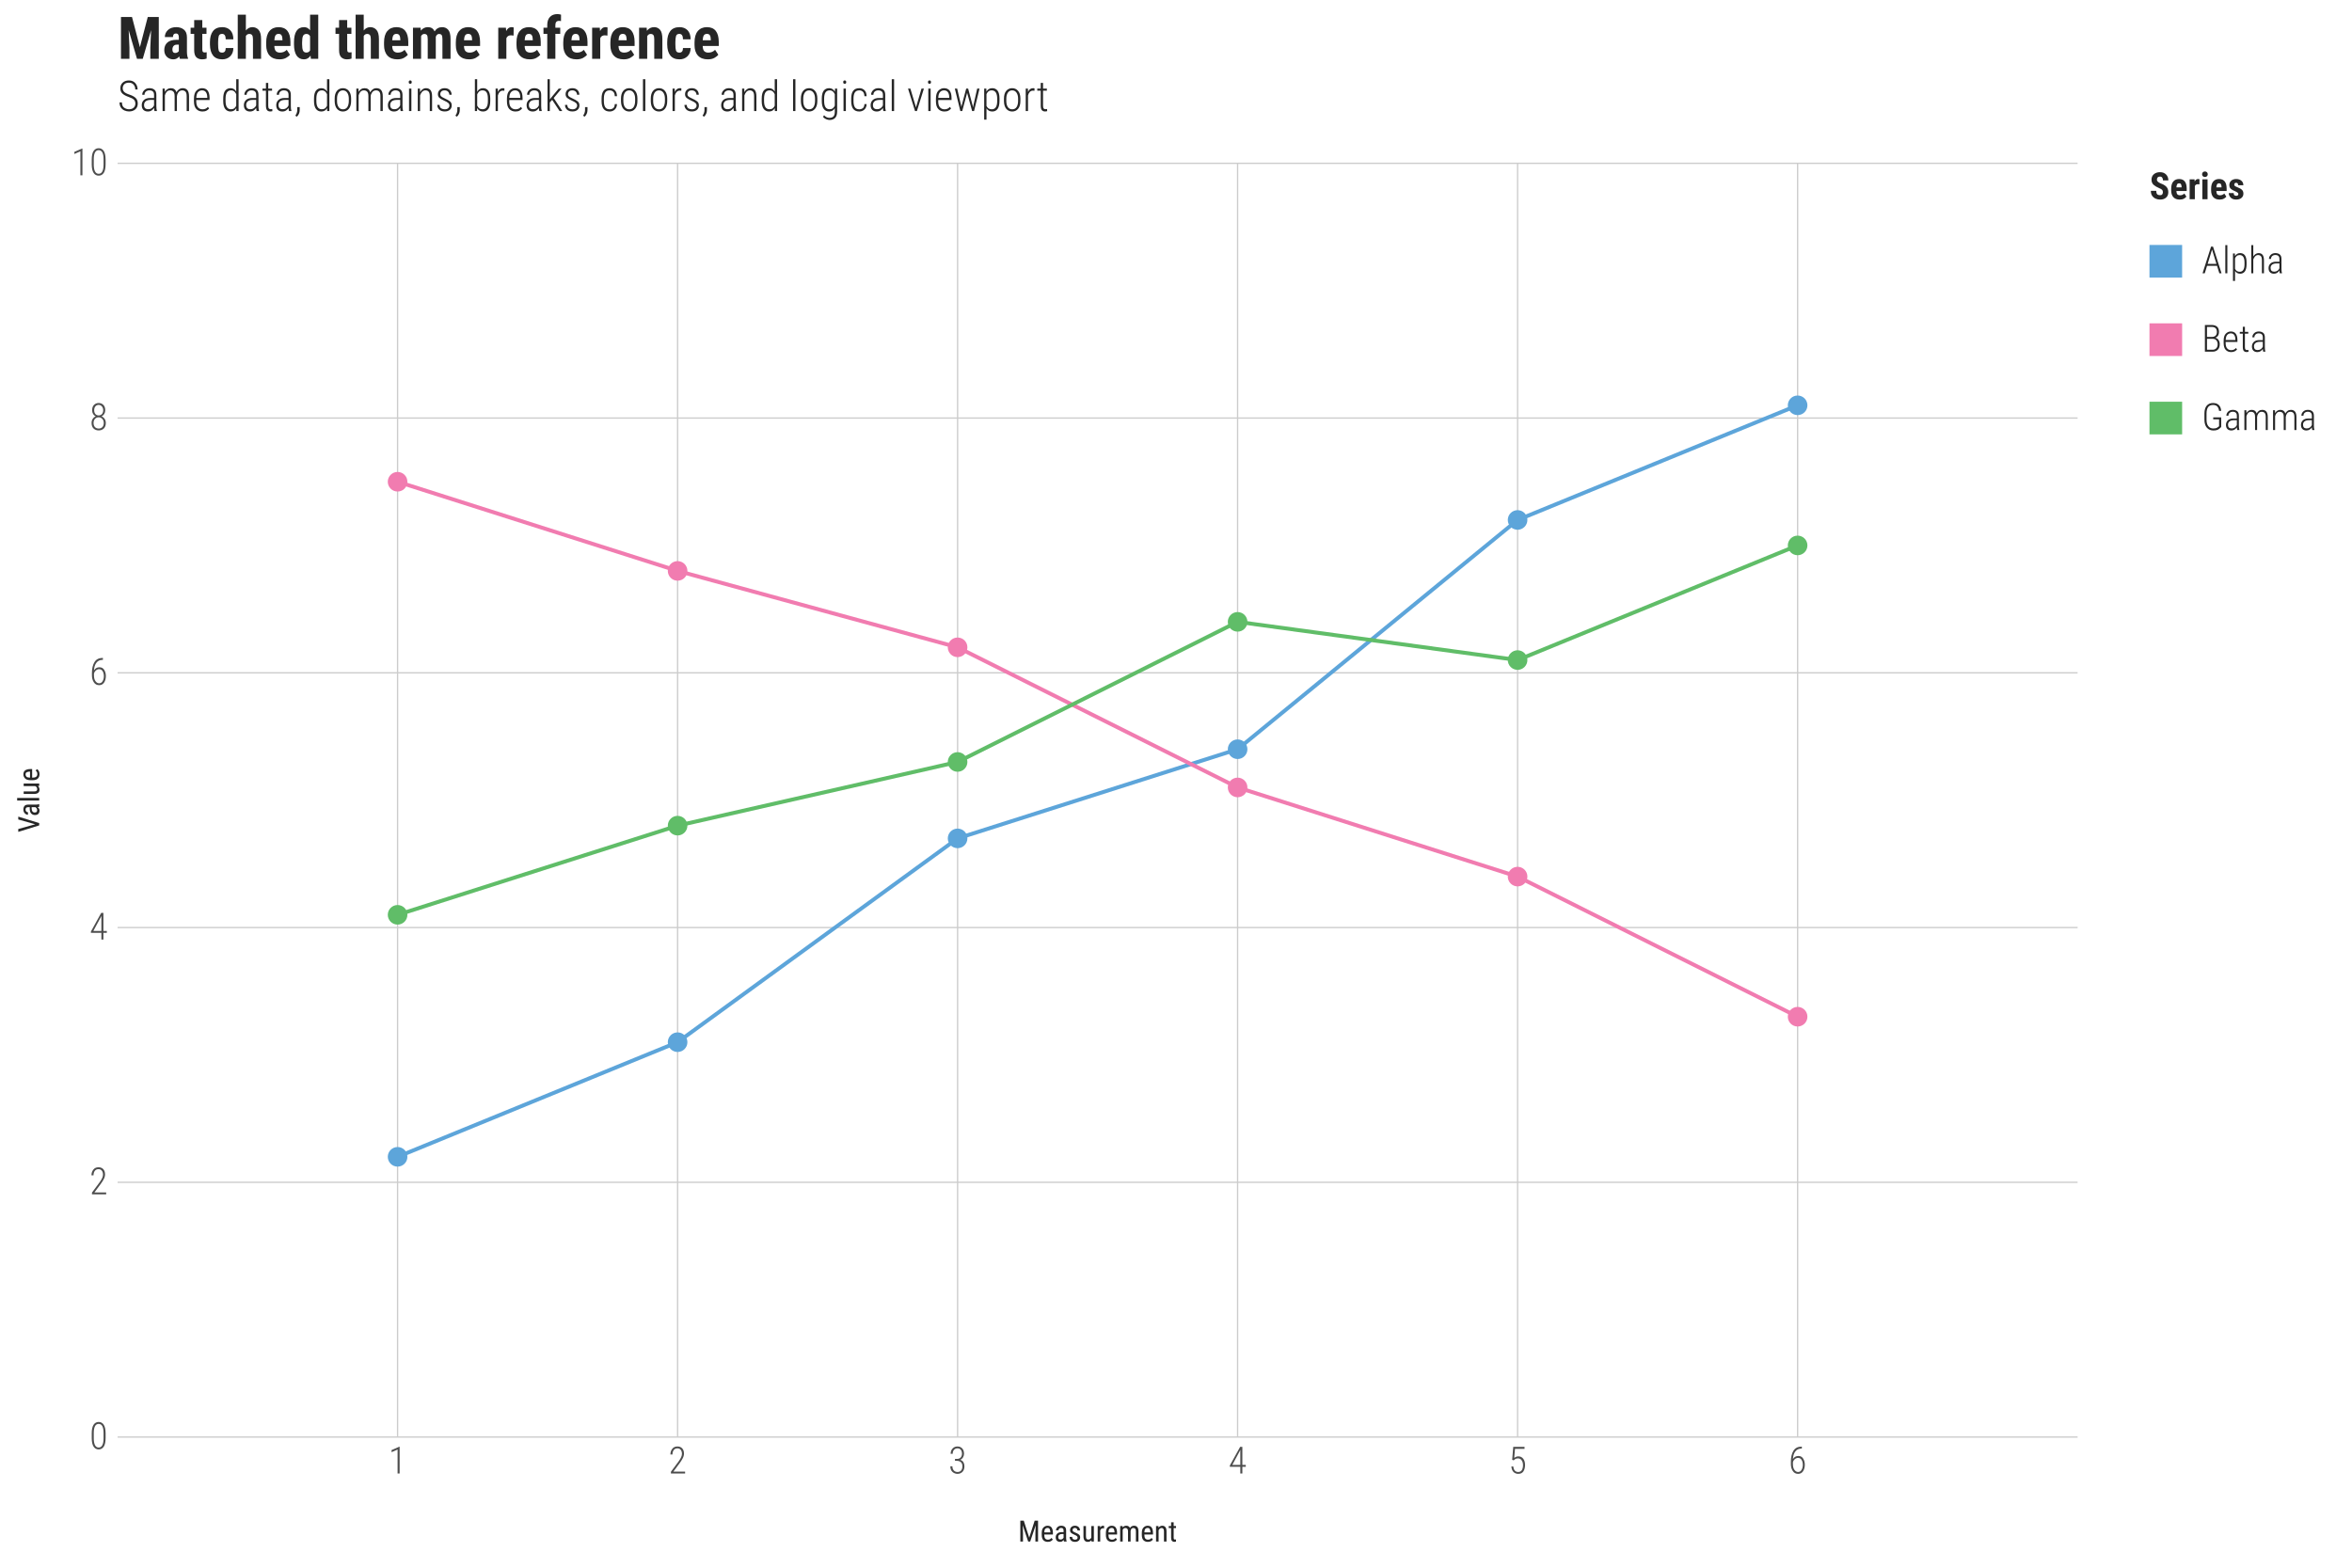
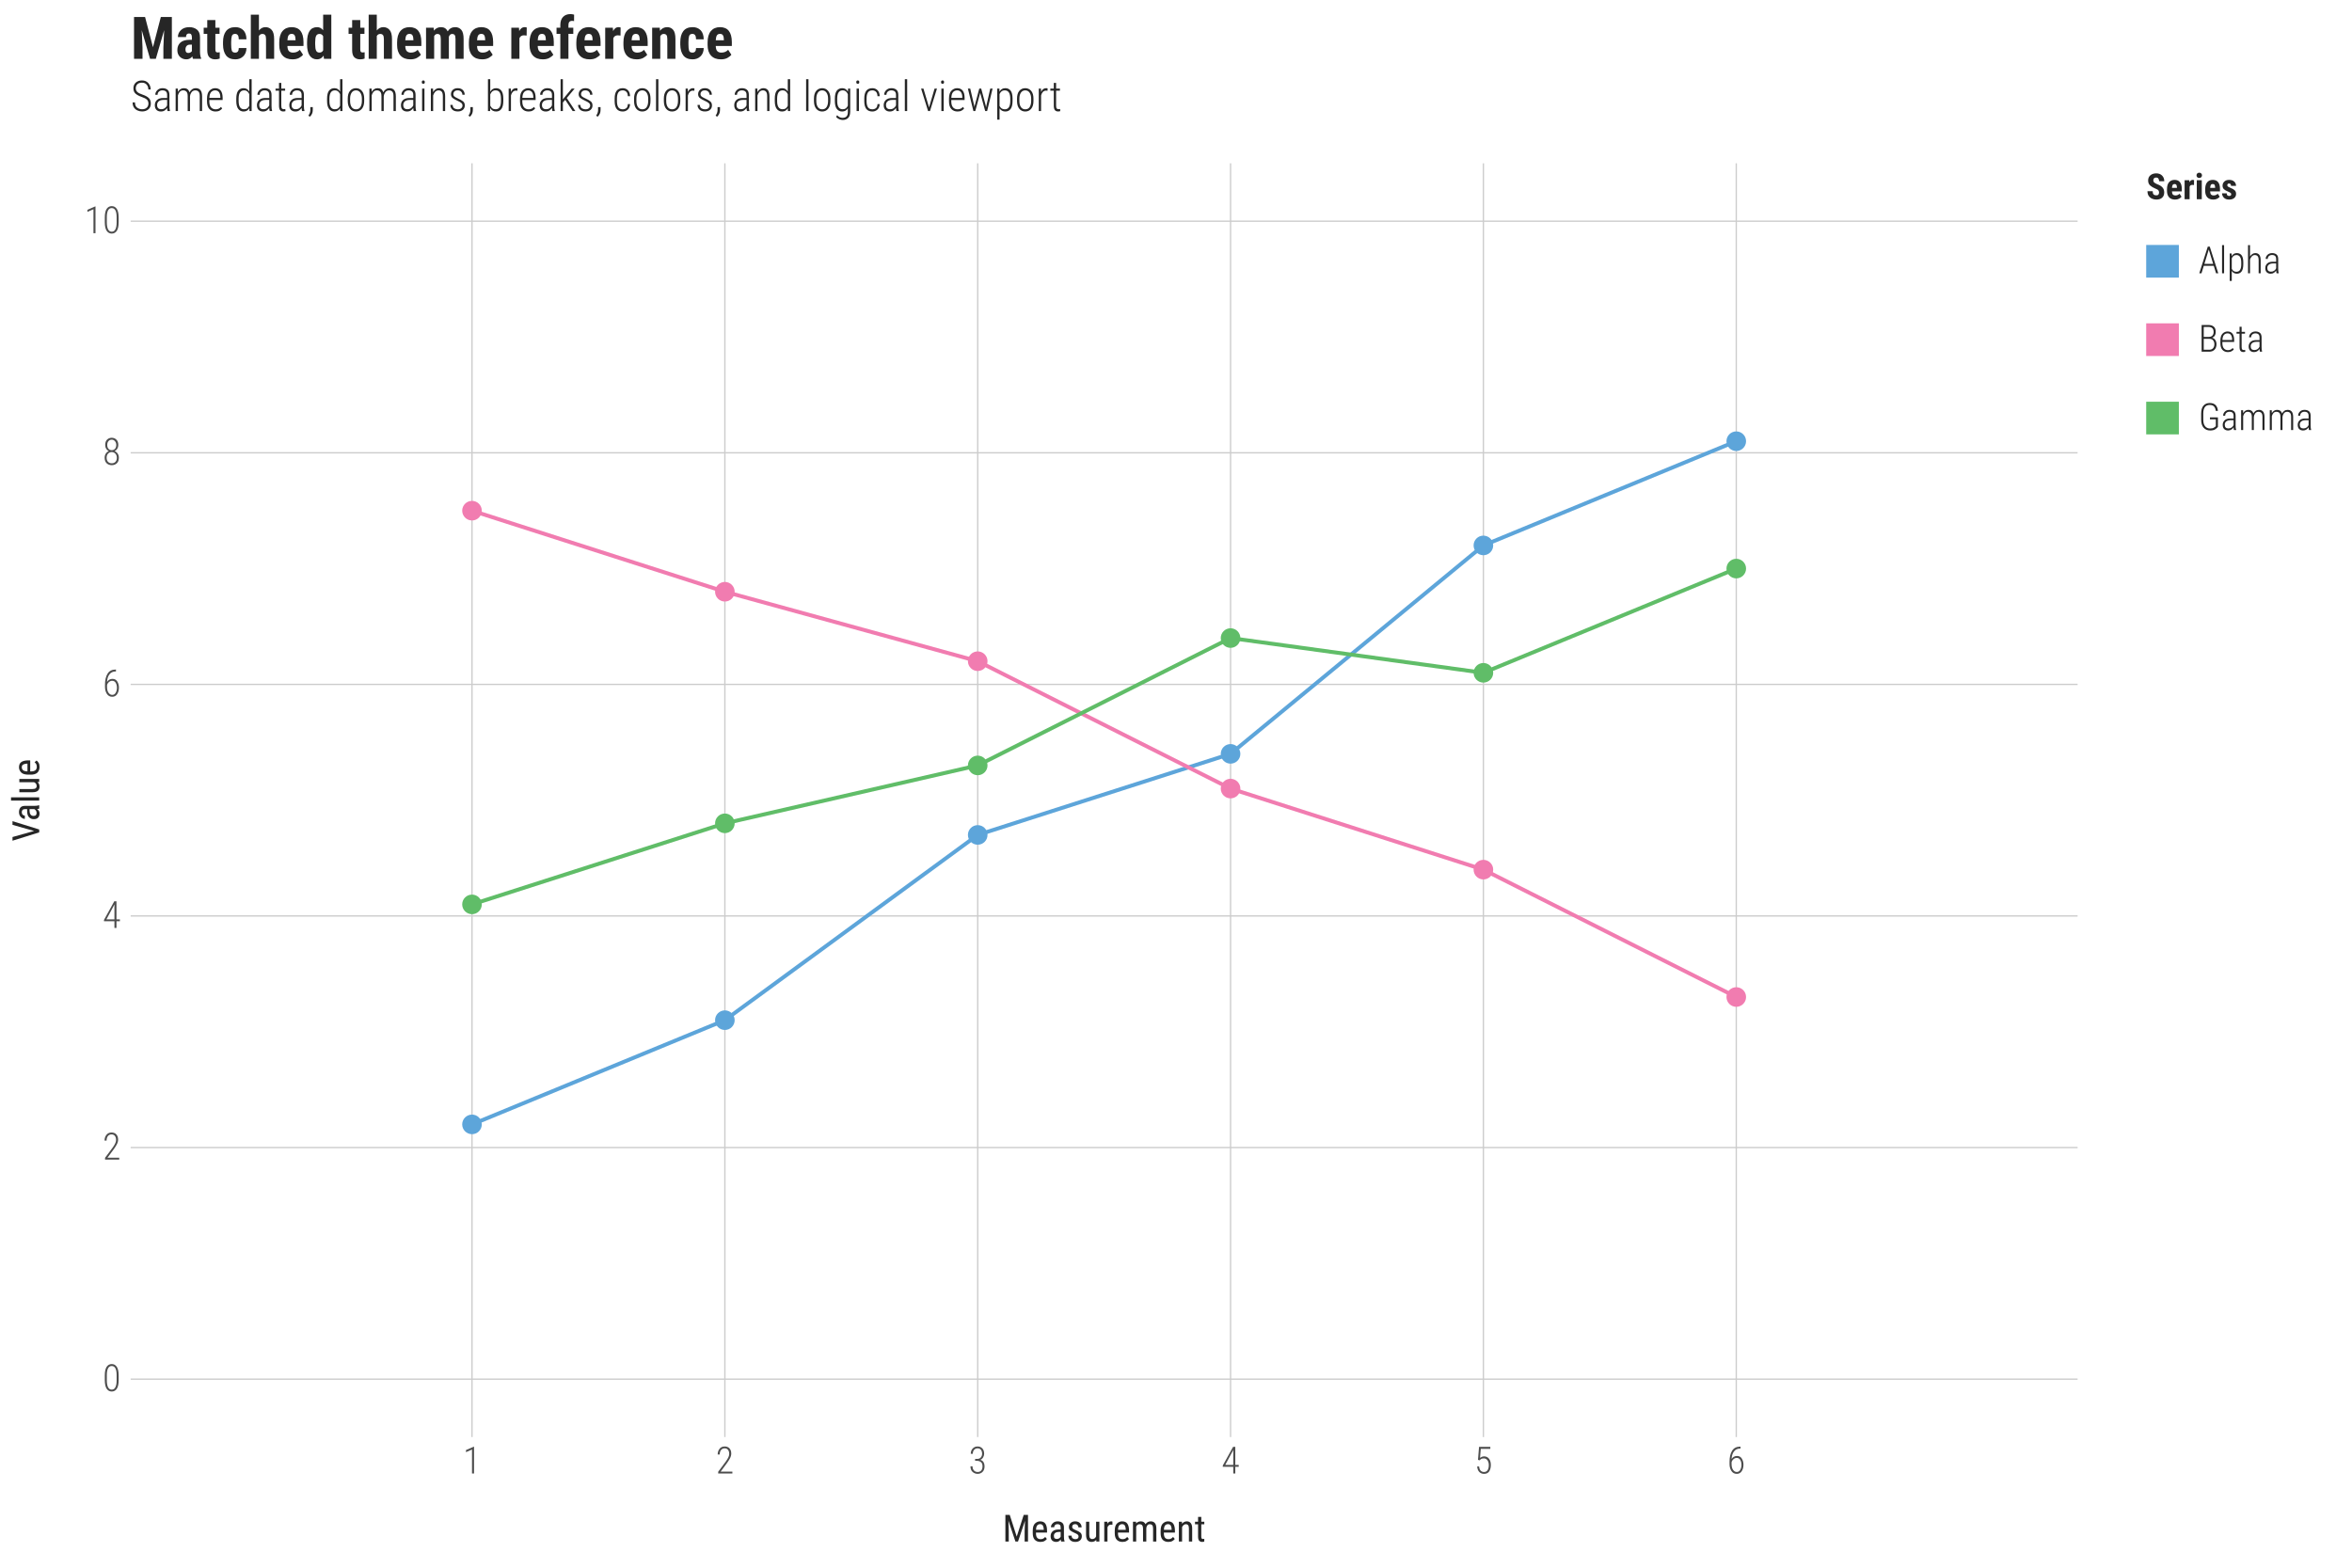
<svg xmlns="http://www.w3.org/2000/svg" width="720" height="480" viewBox="0 0 720 480" role="img" aria-label="Matched theme reference" class="gg-plot" font-family="&quot;Roboto Condensed&quot;, &quot;Arial Narrow&quot;, Arial, sans-serif" font-size="11.5" font-weight="300" text-rendering="optimizeLegibility" shape-rendering="geometricPrecision">
  <style>
@font-face{font-family:"Roboto Condensed";src:url("../../../packages/svelte/src/lib/fonts/RobotoCondensed-Light.ttf") format("truetype");font-weight:300}
@font-face{font-family:"Roboto Condensed";src:url("../../../packages/svelte/src/lib/fonts/RobotoCondensed-Regular.ttf") format("truetype");font-weight:400}
@font-face{font-family:"Roboto Condensed";src:url("../../../packages/svelte/src/lib/fonts/RobotoCondensed-Bold.ttf") format("truetype");font-weight:700}
</style>
  <rect class="gg-paper" width="720" height="480" fill="var(--gg-paper, #ffffff)" />
-   <text class="gg-title" x="36" y="18" font-size="18" font-weight="700" fill="var(--gg-ink, #262626)">Matched theme reference</text>
-   <text class="gg-subtitle" x="36" y="34" font-size="13" font-weight="300" fill="var(--gg-ink, #262626)">Same data, domains, breaks, colors, and logical viewport</text>
+   <text class="gg-title" x="40" y="18" font-size="18" font-weight="700" fill="var(--gg-ink, #262626)">Matched theme reference</text>
+   <text class="gg-subtitle" x="40" y="34" font-size="13" font-weight="300" fill="var(--gg-ink, #262626)">Same data, domains, breaks, colors, and logical viewport</text>
  <defs>
    <clipPath id="gg-clip-0">
-       <rect width="600" height="390" />
+       <rect width="596" height="390" />
    </clipPath>
  </defs>
-   <g class="gg-panel" data-panel="0" transform="translate(36,50)">
-     <rect class="gg-panel-background" width="600" height="390" fill="var(--gg-panel, #ffffff)" />
+   <g class="gg-panel" data-panel="0" transform="translate(40,50)">
+     <rect class="gg-panel-background" width="596" height="390" fill="var(--gg-panel, #ffffff)" />
    <g class="gg-grid" stroke="var(--gg-grid, #cccccc)" stroke-width="0.4" vector-effect="non-scaling-stroke">
-       <line x1="85.71" y1="0" x2="85.71" y2="390" />
-       <line x1="171.43" y1="0" x2="171.43" y2="390" />
-       <line x1="257.14" y1="0" x2="257.14" y2="390" />
-       <line x1="342.86" y1="0" x2="342.86" y2="390" />
-       <line x1="428.57" y1="0" x2="428.57" y2="390" />
-       <line x1="514.29" y1="0" x2="514.29" y2="390" />
-       <line x1="0" y1="390" x2="600" y2="390" />
-       <line x1="0" y1="312" x2="600" y2="312" />
-       <line x1="0" y1="234" x2="600" y2="234" />
-       <line x1="0" y1="156" x2="600" y2="156" />
-       <line x1="0" y1="78" x2="600" y2="78" />
-       <line x1="0" y1="0" x2="600" y2="0" />
+       <line x1="104.49" y1="0" x2="104.49" y2="390" />
+       <line x1="181.9" y1="0" x2="181.9" y2="390" />
+       <line x1="259.3" y1="0" x2="259.3" y2="390" />
+       <line x1="336.7" y1="0" x2="336.7" y2="390" />
+       <line x1="414.1" y1="0" x2="414.1" y2="390" />
+       <line x1="491.51" y1="0" x2="491.51" y2="390" />
+       <line x1="0" y1="372.27" x2="596" y2="372.27" />
+       <line x1="0" y1="301.36" x2="596" y2="301.36" />
+       <line x1="0" y1="230.45" x2="596" y2="230.45" />
+       <line x1="0" y1="159.55" x2="596" y2="159.55" />
+       <line x1="0" y1="88.64" x2="596" y2="88.64" />
+       <line x1="0" y1="17.73" x2="596" y2="17.73" />
    </g>
    <g class="gg-marks" clip-path="url(#gg-clip-0)">
      <g class="gg-batch gg-paths" data-layer="0">
-         <path d="M85.71 304.2L171.43 269.1L257.14 206.7L342.86 179.4L428.57 109.2L514.29 74.1" fill="none" stroke="#5da5da" stroke-width="1.2" stroke-linejoin="round" stroke-linecap="round" />
-         <path d="M85.71 97.5L171.43 124.8L257.14 148.2L342.86 191.1L428.57 218.4L514.29 261.3" fill="none" stroke="#f17cb0" stroke-width="1.2" stroke-linejoin="round" stroke-linecap="round" />
-         <path d="M85.71 230.1L171.43 202.8L257.14 183.3L342.86 140.4L428.57 152.1L514.29 117" fill="none" stroke="#60bd68" stroke-width="1.2" stroke-linejoin="round" stroke-linecap="round" />
+         <path d="M104.49 294.27L181.9 262.36L259.3 205.64L336.7 180.82L414.1 117L491.51 85.09" fill="none" stroke="#5da5da" stroke-width="1.2" stroke-linejoin="round" stroke-linecap="round" />
+         <path d="M104.49 106.36L181.9 131.18L259.3 152.45L336.7 191.45L414.1 216.27L491.51 255.27" fill="none" stroke="#f17cb0" stroke-width="1.2" stroke-linejoin="round" stroke-linecap="round" />
+         <path d="M104.49 226.91L181.9 202.09L259.3 184.36L336.7 145.36L414.1 156L491.51 124.09" fill="none" stroke="#60bd68" stroke-width="1.2" stroke-linejoin="round" stroke-linecap="round" />
      </g>
      <g class="gg-batch gg-points" data-layer="1">
-         <circle cx="85.71" cy="304.2" r="3" fill="#5da5da" />
-         <circle cx="171.43" cy="269.1" r="3" fill="#5da5da" />
-         <circle cx="257.14" cy="206.7" r="3" fill="#5da5da" />
-         <circle cx="342.86" cy="179.4" r="3" fill="#5da5da" />
-         <circle cx="428.57" cy="109.2" r="3" fill="#5da5da" />
-         <circle cx="514.29" cy="74.1" r="3" fill="#5da5da" />
-         <circle cx="85.71" cy="97.5" r="3" fill="#f17cb0" />
-         <circle cx="171.43" cy="124.8" r="3" fill="#f17cb0" />
-         <circle cx="257.14" cy="148.2" r="3" fill="#f17cb0" />
-         <circle cx="342.86" cy="191.1" r="3" fill="#f17cb0" />
-         <circle cx="428.57" cy="218.4" r="3" fill="#f17cb0" />
-         <circle cx="514.29" cy="261.3" r="3" fill="#f17cb0" />
-         <circle cx="85.71" cy="230.1" r="3" fill="#60bd68" />
-         <circle cx="171.43" cy="202.8" r="3" fill="#60bd68" />
-         <circle cx="257.14" cy="183.3" r="3" fill="#60bd68" />
-         <circle cx="342.86" cy="140.4" r="3" fill="#60bd68" />
-         <circle cx="428.57" cy="152.1" r="3" fill="#60bd68" />
-         <circle cx="514.29" cy="117" r="3" fill="#60bd68" />
+         <circle class="gg-shape-circle" cx="104.49" cy="294.27" r="3" fill="#5da5da" />
+         <circle class="gg-shape-circle" cx="181.9" cy="262.36" r="3" fill="#5da5da" />
+         <circle class="gg-shape-circle" cx="259.3" cy="205.64" r="3" fill="#5da5da" />
+         <circle class="gg-shape-circle" cx="336.7" cy="180.82" r="3" fill="#5da5da" />
+         <circle class="gg-shape-circle" cx="414.1" cy="117" r="3" fill="#5da5da" />
+         <circle class="gg-shape-circle" cx="491.51" cy="85.09" r="3" fill="#5da5da" />
+         <circle class="gg-shape-circle" cx="104.49" cy="106.36" r="3" fill="#f17cb0" />
+         <circle class="gg-shape-circle" cx="181.9" cy="131.18" r="3" fill="#f17cb0" />
+         <circle class="gg-shape-circle" cx="259.3" cy="152.45" r="3" fill="#f17cb0" />
+         <circle class="gg-shape-circle" cx="336.7" cy="191.45" r="3" fill="#f17cb0" />
+         <circle class="gg-shape-circle" cx="414.1" cy="216.27" r="3" fill="#f17cb0" />
+         <circle class="gg-shape-circle" cx="491.51" cy="255.27" r="3" fill="#f17cb0" />
+         <circle class="gg-shape-circle" cx="104.49" cy="226.91" r="3" fill="#60bd68" />
+         <circle class="gg-shape-circle" cx="181.9" cy="202.09" r="3" fill="#60bd68" />
+         <circle class="gg-shape-circle" cx="259.3" cy="184.36" r="3" fill="#60bd68" />
+         <circle class="gg-shape-circle" cx="336.7" cy="145.36" r="3" fill="#60bd68" />
+         <circle class="gg-shape-circle" cx="414.1" cy="156" r="3" fill="#60bd68" />
+         <circle class="gg-shape-circle" cx="491.51" cy="124.09" r="3" fill="#60bd68" />
      </g>
    </g>
  </g>
-   <g class="gg-axis gg-axis-x" transform="translate(36,440)">
-     <g class="gg-tick" transform="translate(85.71,0)">
+   <g class="gg-axis gg-axis-x" transform="translate(40,440)">
+     <g class="gg-tick" transform="translate(104.49,0)">
      <text y="3" dy="0.71em" text-anchor="middle" fill="var(--gg-axisText, #4d4d4d)" font-size="11.5" font-weight="300">1</text>
    </g>
-     <g class="gg-tick" transform="translate(171.43,0)">
+     <g class="gg-tick" transform="translate(181.9,0)">
      <text y="3" dy="0.71em" text-anchor="middle" fill="var(--gg-axisText, #4d4d4d)" font-size="11.5" font-weight="300">2</text>
    </g>
-     <g class="gg-tick" transform="translate(257.14,0)">
+     <g class="gg-tick" transform="translate(259.3,0)">
      <text y="3" dy="0.71em" text-anchor="middle" fill="var(--gg-axisText, #4d4d4d)" font-size="11.5" font-weight="300">3</text>
    </g>
-     <g class="gg-tick" transform="translate(342.86,0)">
+     <g class="gg-tick" transform="translate(336.7,0)">
      <text y="3" dy="0.71em" text-anchor="middle" fill="var(--gg-axisText, #4d4d4d)" font-size="11.5" font-weight="300">4</text>
    </g>
-     <g class="gg-tick" transform="translate(428.57,0)">
+     <g class="gg-tick" transform="translate(414.1,0)">
      <text y="3" dy="0.71em" text-anchor="middle" fill="var(--gg-axisText, #4d4d4d)" font-size="11.5" font-weight="300">5</text>
    </g>
-     <g class="gg-tick" transform="translate(514.29,0)">
+     <g class="gg-tick" transform="translate(491.51,0)">
      <text y="3" dy="0.71em" text-anchor="middle" fill="var(--gg-axisText, #4d4d4d)" font-size="11.5" font-weight="300">6</text>
    </g>
  </g>
-   <g class="gg-axis gg-axis-y" transform="translate(36,50)">
-     <g class="gg-tick" transform="translate(0,390)">
+   <g class="gg-axis gg-axis-y" transform="translate(40,50)">
+     <g class="gg-tick" transform="translate(0,372.27)">
      <text x="-3" dy="0.32em" text-anchor="end" fill="var(--gg-axisText, #4d4d4d)" font-size="11.5" font-weight="300">0</text>
    </g>
-     <g class="gg-tick" transform="translate(0,312)">
+     <g class="gg-tick" transform="translate(0,301.36)">
      <text x="-3" dy="0.32em" text-anchor="end" fill="var(--gg-axisText, #4d4d4d)" font-size="11.5" font-weight="300">2</text>
    </g>
-     <g class="gg-tick" transform="translate(0,234)">
+     <g class="gg-tick" transform="translate(0,230.45)">
      <text x="-3" dy="0.32em" text-anchor="end" fill="var(--gg-axisText, #4d4d4d)" font-size="11.5" font-weight="300">4</text>
    </g>
-     <g class="gg-tick" transform="translate(0,156)">
+     <g class="gg-tick" transform="translate(0,159.55)">
      <text x="-3" dy="0.32em" text-anchor="end" fill="var(--gg-axisText, #4d4d4d)" font-size="11.5" font-weight="300">6</text>
    </g>
-     <g class="gg-tick" transform="translate(0,78)">
+     <g class="gg-tick" transform="translate(0,88.64)">
      <text x="-3" dy="0.32em" text-anchor="end" fill="var(--gg-axisText, #4d4d4d)" font-size="11.5" font-weight="300">8</text>
    </g>
-     <g class="gg-tick" transform="translate(0,0)">
+     <g class="gg-tick" transform="translate(0,17.73)">
      <text x="-3" dy="0.32em" text-anchor="end" fill="var(--gg-axisText, #4d4d4d)" font-size="11.5" font-weight="300">10</text>
    </g>
  </g>
-   <text class="gg-axis-title" x="336" y="472" text-anchor="middle" fill="var(--gg-ink, #262626)" font-size="9" font-weight="400">Measurement</text>
-   <text class="gg-axis-title" transform="translate(12,245) rotate(-90)" text-anchor="middle" fill="var(--gg-ink, #262626)" font-size="9" font-weight="400">Value</text>
-   <g class="gg-legend gg-legend-color" transform="translate(654,50)">
-     <text class="gg-legend-title" x="4" y="11" font-weight="bold" fill="var(--gg-ink, #262626)">Series</text>
+   <text class="gg-axis-title" x="338" y="472" text-anchor="middle" fill="var(--gg-ink, #262626)" font-size="11.5" font-weight="400">Measurement</text>
+   <text class="gg-axis-title" transform="translate(12,245) rotate(-90)" text-anchor="middle" fill="var(--gg-ink, #262626)" font-size="11.5" font-weight="400">Value</text>
+   <g class="gg-legend gg-legend-color gg-legend-right gg-legend-vertical" transform="translate(653,50)">
+     <text class="gg-legend-title" x="4" y="11" font-size="11" font-weight="bold" fill="var(--gg-ink, #262626)">Series</text>
    <rect class="gg-legend-swatch" x="4" y="25" width="10" height="10" fill="#5da5da" />
-     <text class="gg-legend-label" x="20" y="30" dy="0.32em" fill="var(--gg-ink, #262626)">Alpha</text>
+     <text class="gg-legend-label" x="20" y="30" dy="0.32em" font-size="11.5" fill="var(--gg-ink, #262626)">Alpha</text>
    <rect class="gg-legend-swatch" x="4" y="49" width="10" height="10" fill="#f17cb0" />
-     <text class="gg-legend-label" x="20" y="54" dy="0.32em" fill="var(--gg-ink, #262626)">Beta</text>
+     <text class="gg-legend-label" x="20" y="54" dy="0.32em" font-size="11.5" fill="var(--gg-ink, #262626)">Beta</text>
    <rect class="gg-legend-swatch" x="4" y="73" width="10" height="10" fill="#60bd68" />
-     <text class="gg-legend-label" x="20" y="78" dy="0.32em" fill="var(--gg-ink, #262626)">Gamma</text>
+     <text class="gg-legend-label" x="20" y="78" dy="0.32em" font-size="11.5" fill="var(--gg-ink, #262626)">Gamma</text>
  </g>
</svg>
